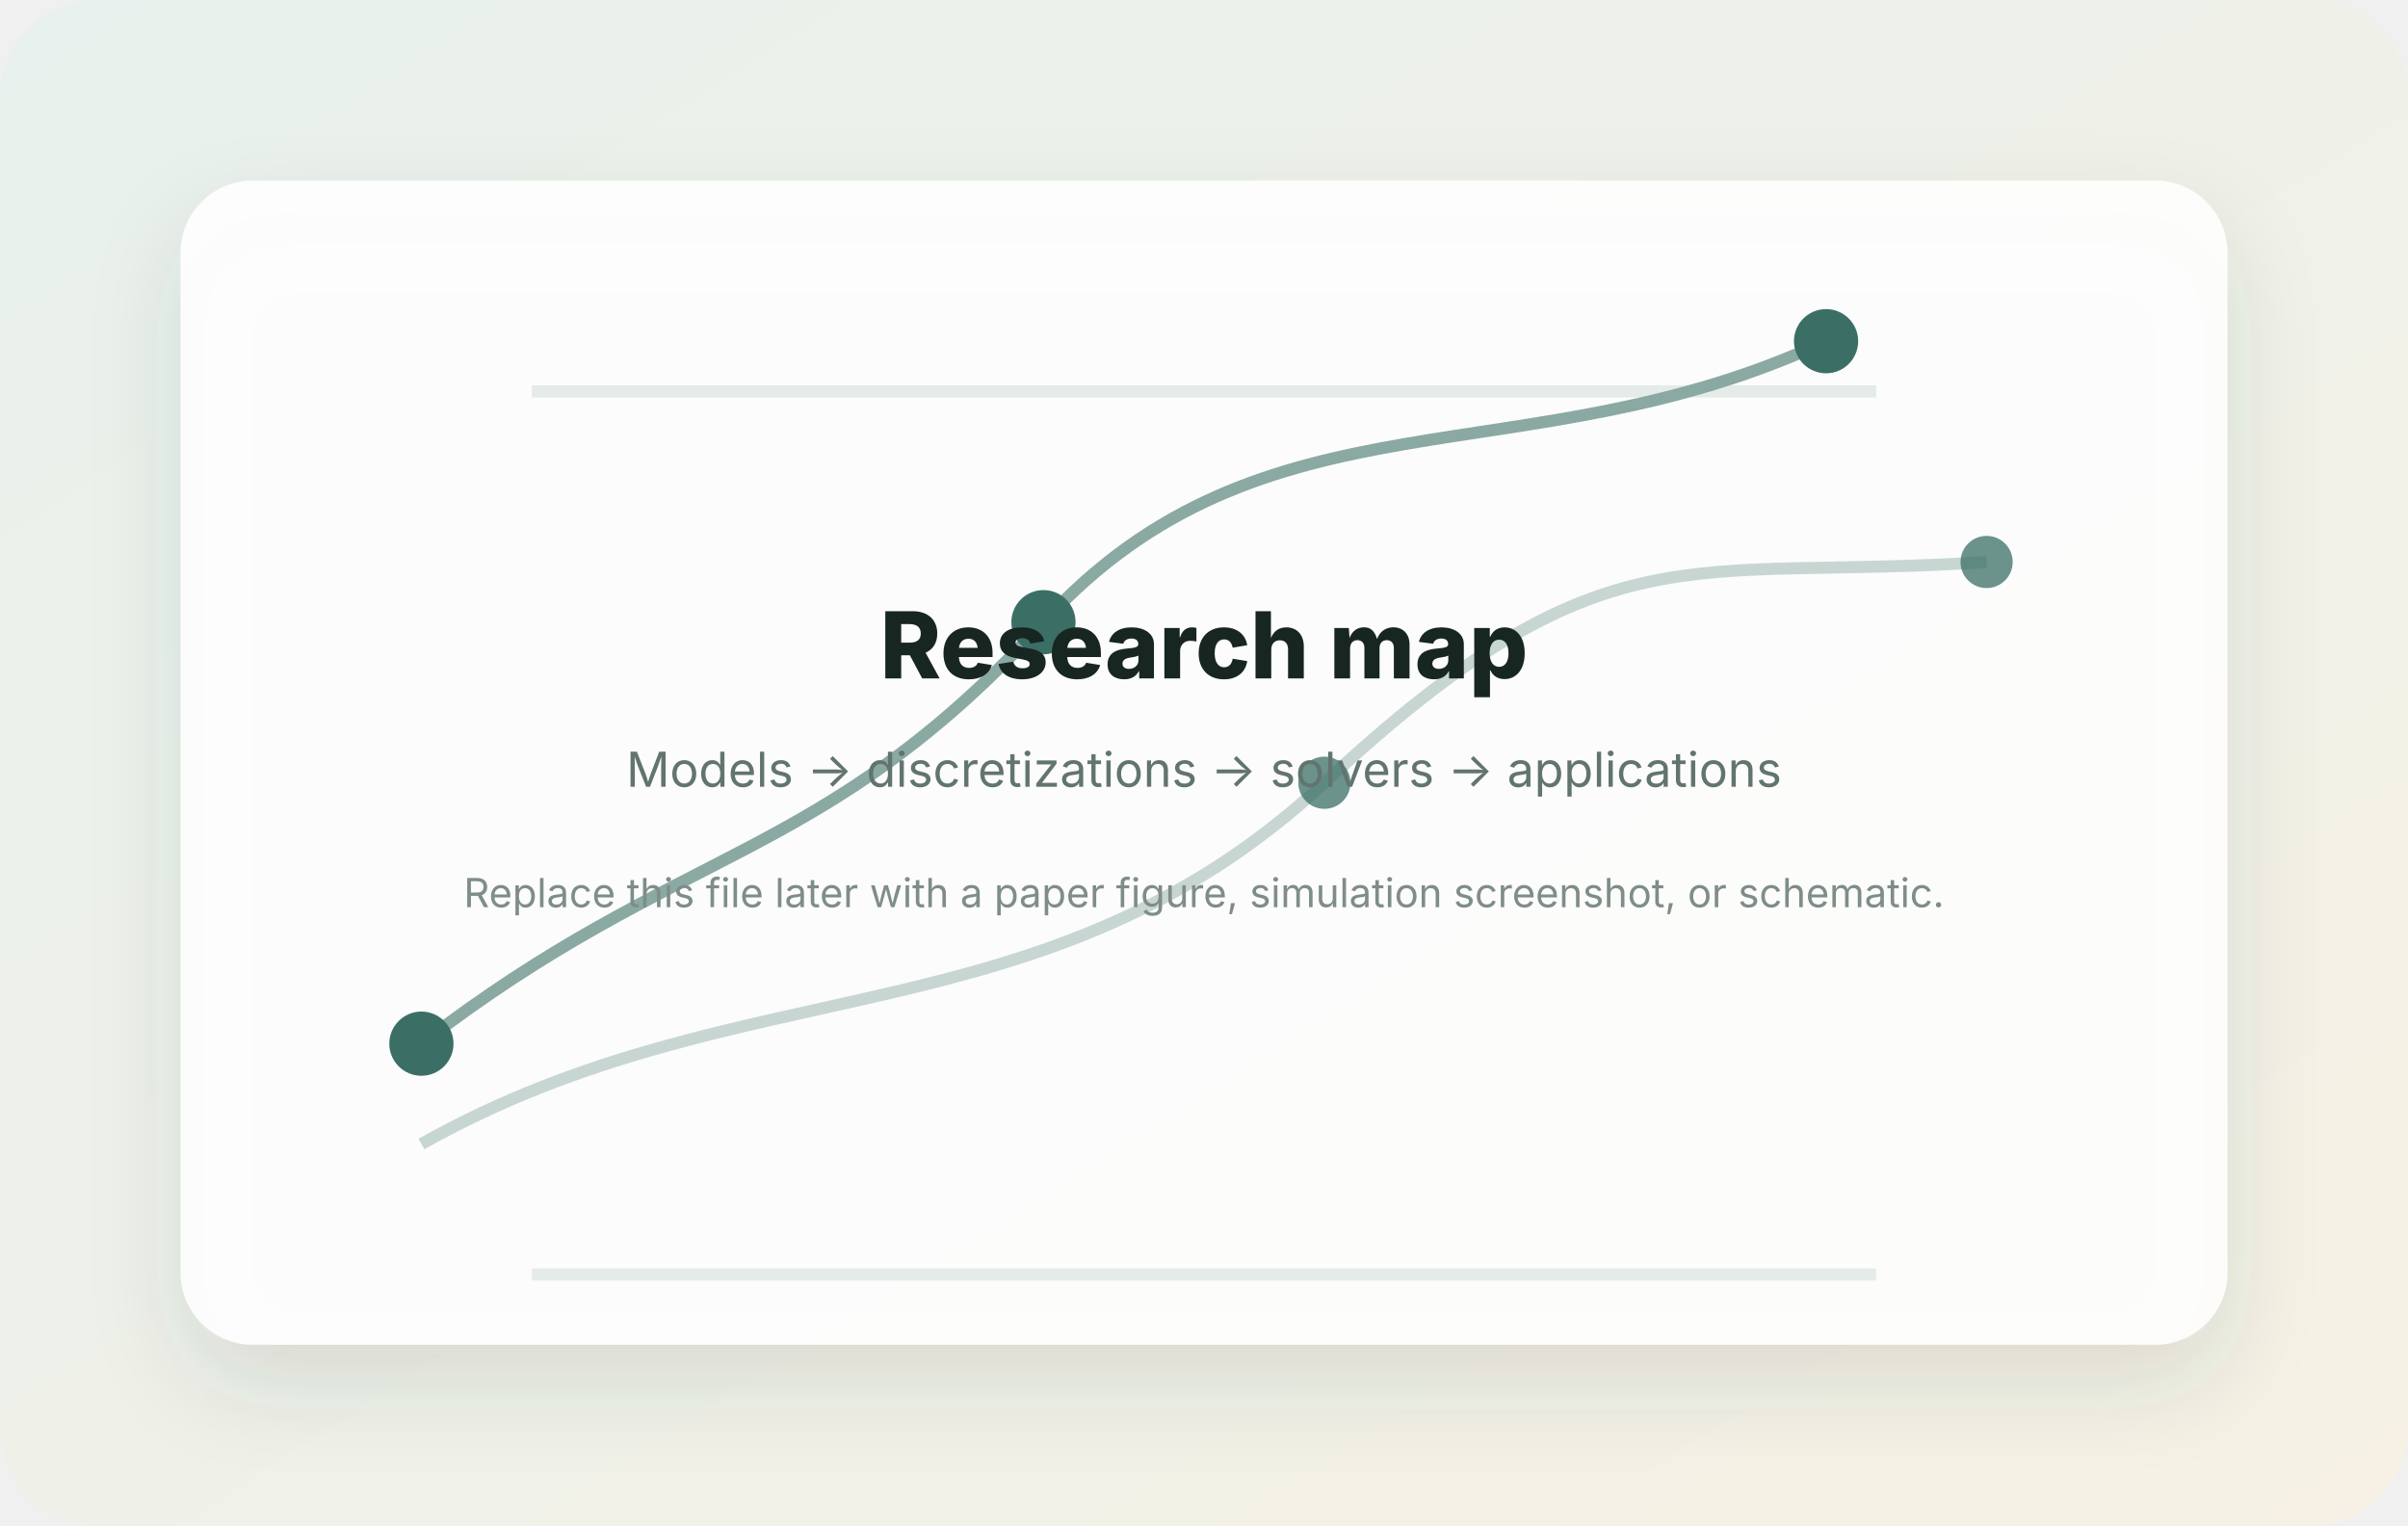
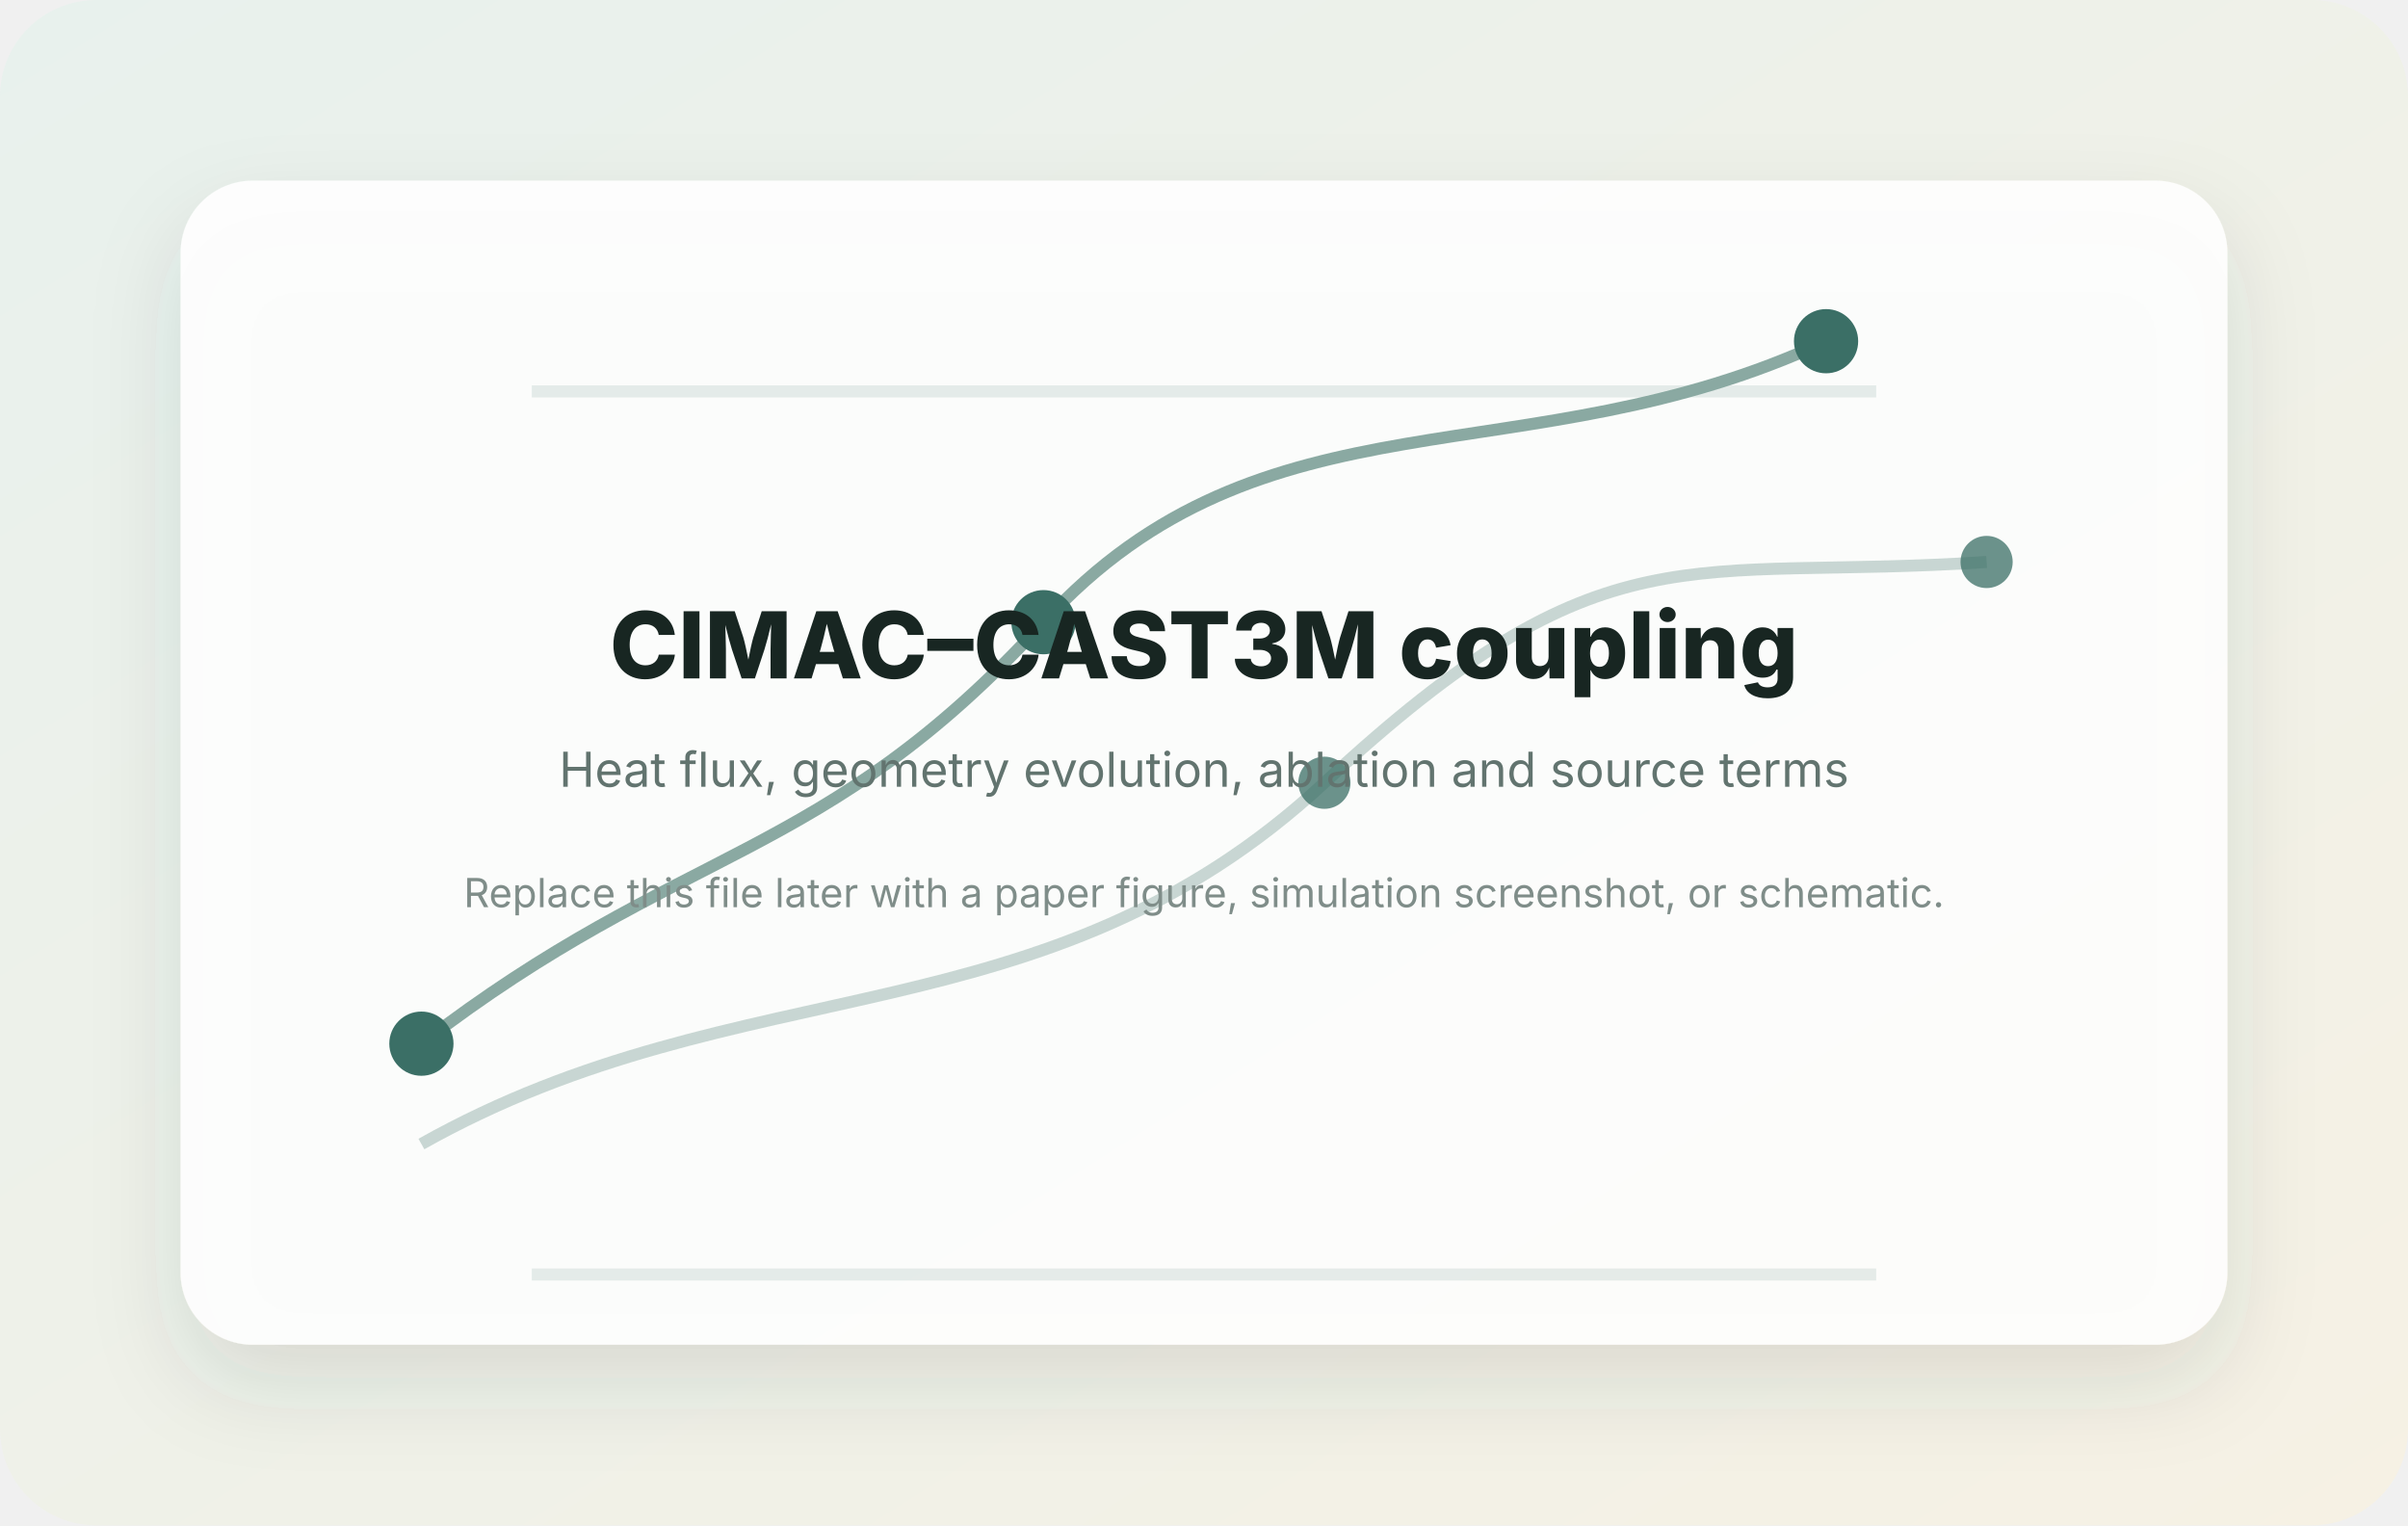
<svg xmlns="http://www.w3.org/2000/svg" width="1200" height="760" viewBox="0 0 1200 760" role="img" aria-labelledby="title desc">
  <defs>
    <linearGradient id="g" x1="0" x2="1" y1="0" y2="1">
      <stop offset="0" stop-color="#e8f1ed" />
      <stop offset="1" stop-color="#f6f1e4" />
    </linearGradient>
    <filter id="shadow" x="-20%" y="-20%" width="140%" height="140%">
      <feDropShadow dx="0" dy="20" stdDeviation="22" flood-color="#29433f" flood-opacity="0.14" />
    </filter>
  </defs>
  <rect width="1200" height="760" rx="48" fill="url(#g)" />
  <g filter="url(#shadow)">
    <rect x="90" y="90" width="1020" height="580" rx="36" fill="#ffffff" opacity="0.88" />
  </g>
  <g fill="none" stroke="#84a59d" stroke-width="6" opacity="0.95">
    <path d="M210 520 C340 420, 410 430, 520 310 S760 240, 910 170" />
    <path d="M210 570 C370 480, 520 520, 660 390 S840 290, 990 280" opacity="0.45" />
    <path d="M265 195 h670" opacity="0.20" />
    <path d="M265 635 h670" opacity="0.20" />
  </g>
  <g fill="#3b6f66">
    <circle cx="210" cy="520" r="16" />
    <circle cx="520" cy="310" r="16" />
    <circle cx="910" cy="170" r="16" />
    <circle cx="660" cy="390" r="13" opacity="0.75" />
    <circle cx="990" cy="280" r="13" opacity="0.75" />
  </g>
  <g font-family="ui-sans-serif, -apple-system, BlinkMacSystemFont, 'Segoe UI', sans-serif" text-anchor="middle">
-     <text x="600" y="338" font-size="46" font-weight="800" fill="#182622">Research map</text>
-     <text x="600" y="392" font-size="24" fill="#62746f">Models → discretizations → solvers → applications</text>
+     <text x="600" y="338" font-size="46" font-weight="800" fill="#182622">CIMAC–CAST3M coupling</text>
+     <text x="600" y="392" font-size="24" fill="#62746f">Heat flux, geometry evolution, ablation and source terms</text>
    <text x="600" y="452" font-size="20" fill="#7f8d89">Replace this file later with a paper figure, simulation screenshot, or schematic.</text>
  </g>
</svg>
